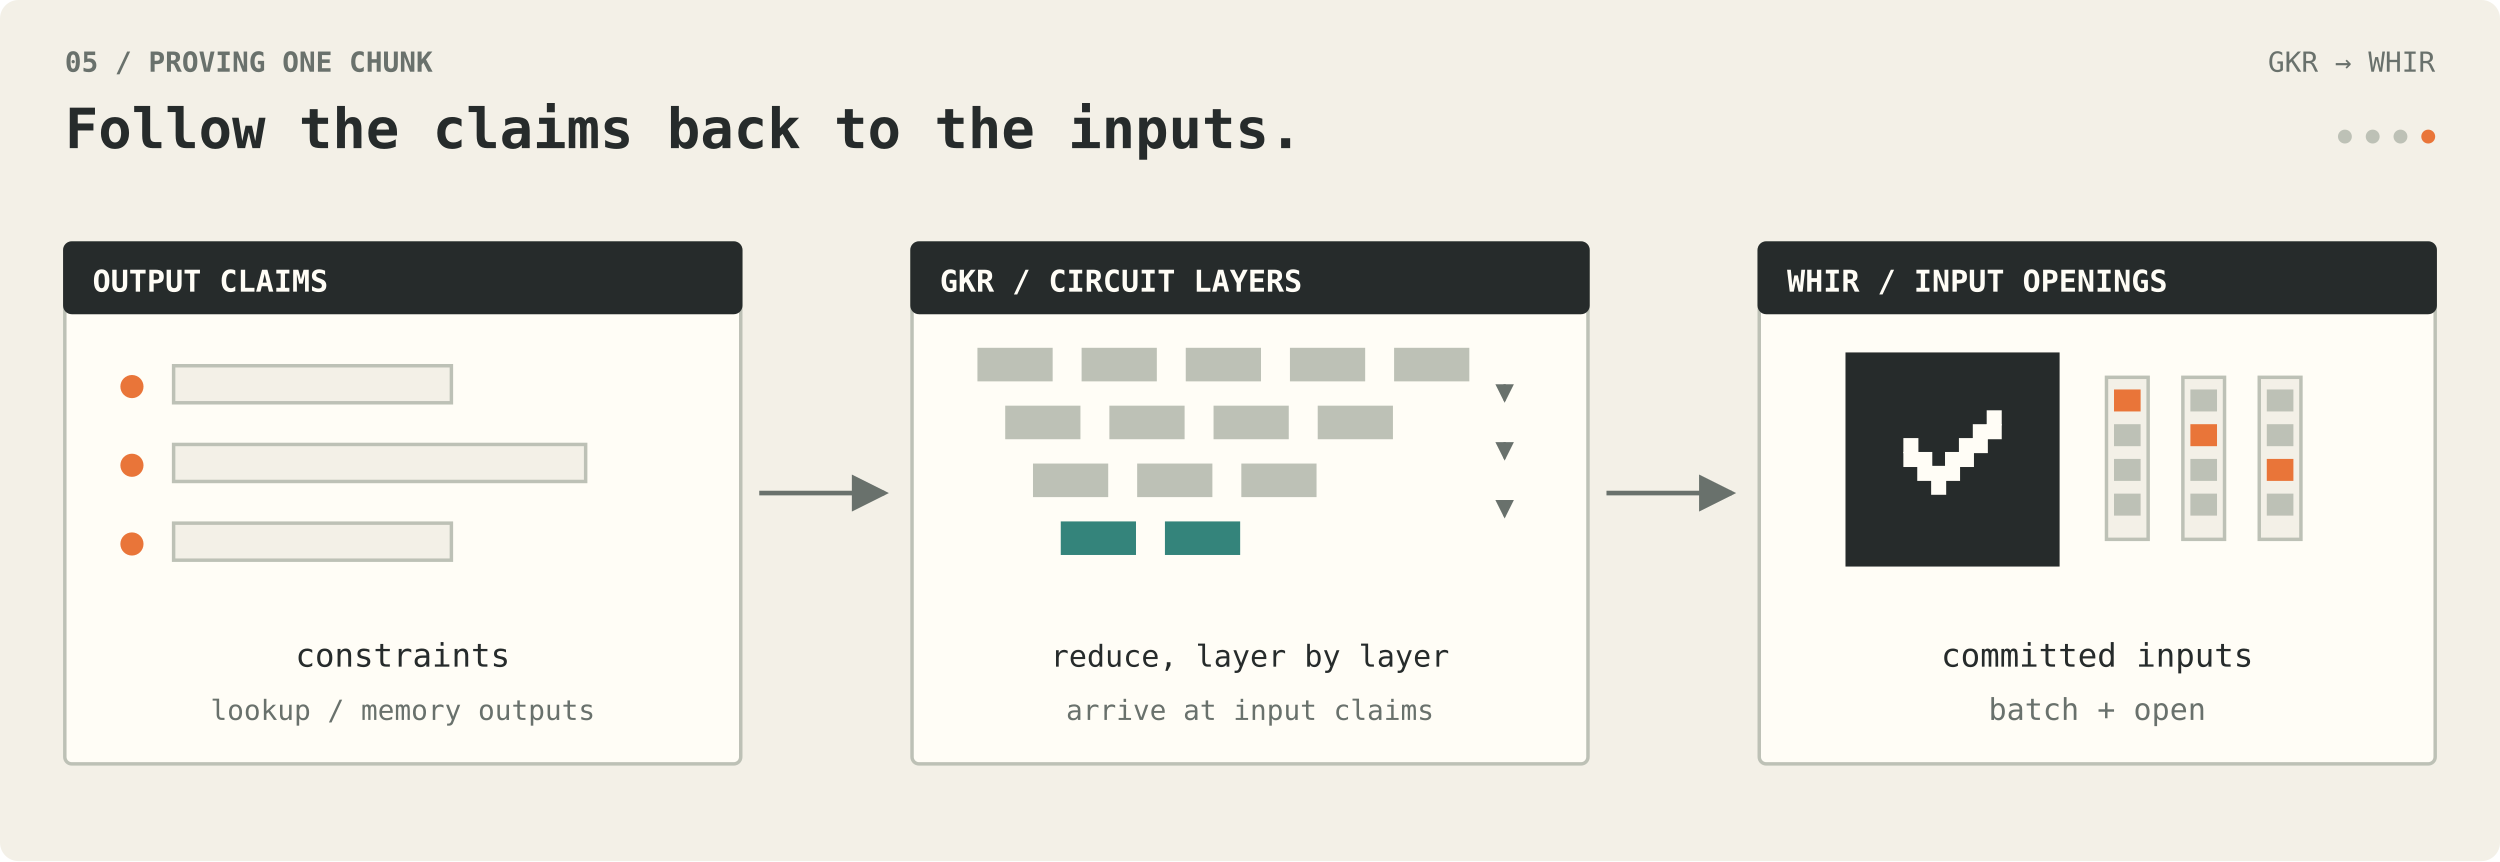
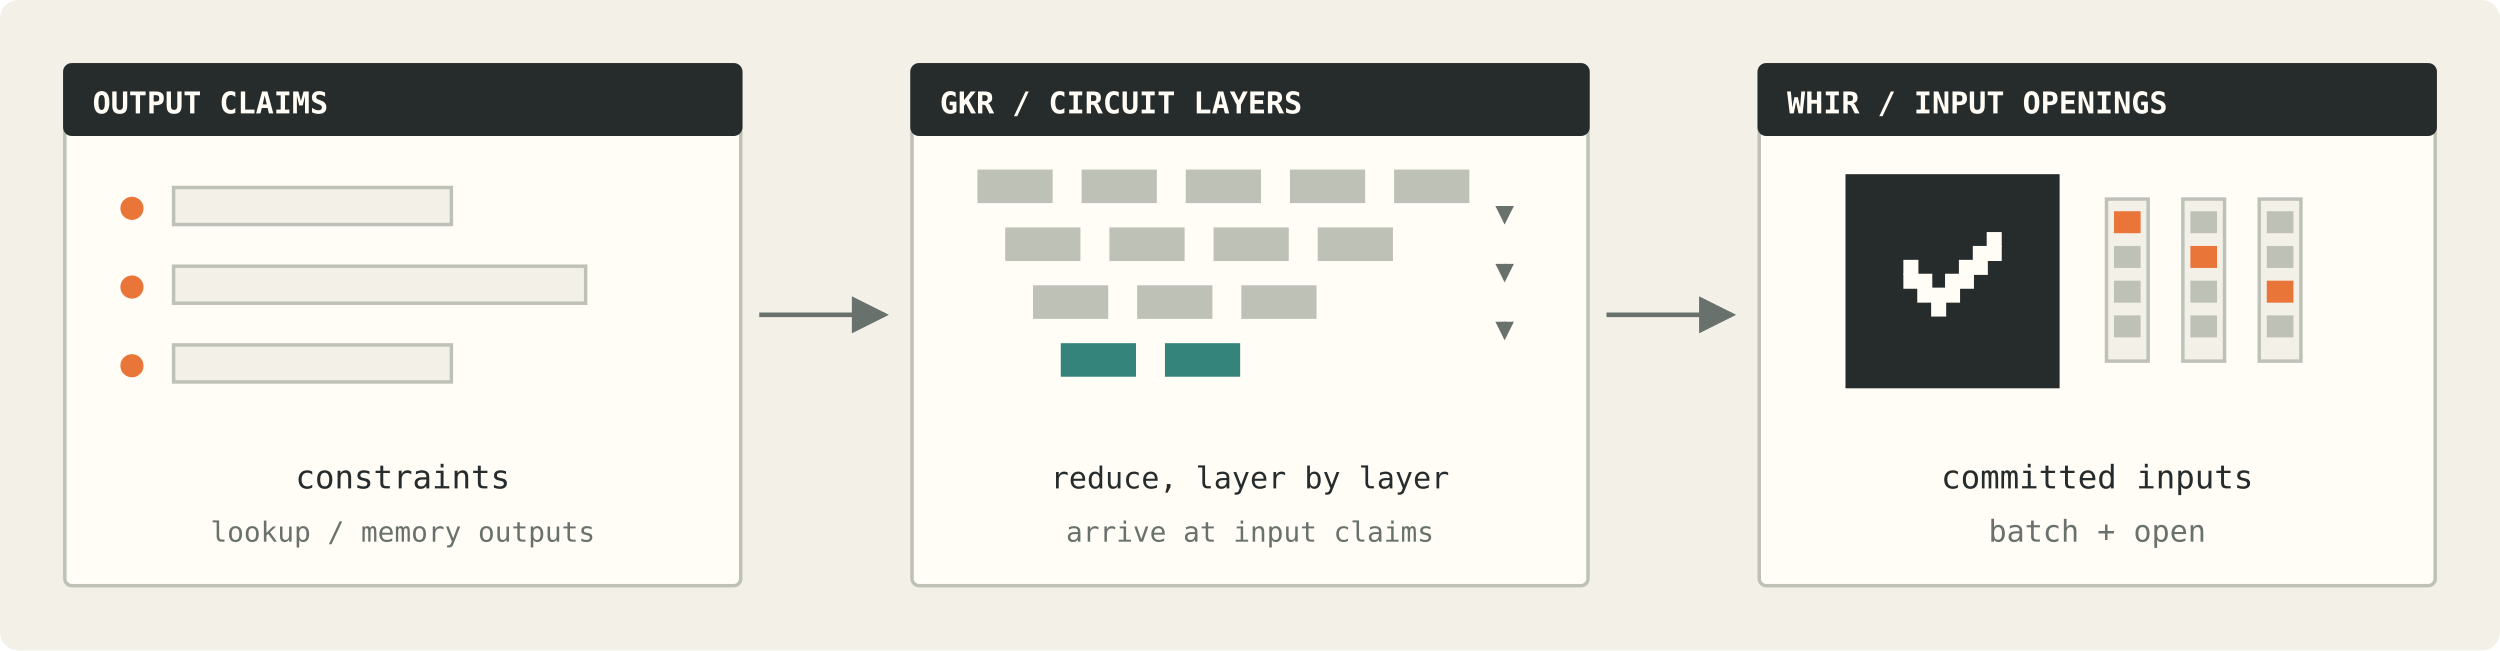
- <svg xmlns="http://www.w3.org/2000/svg" width="1080" height="372" viewBox="0 0 1080 372" role="img" aria-labelledby="title desc">
+ <svg xmlns="http://www.w3.org/2000/svg" width="1080" height="281" viewBox="0 77 1080 281" role="img" aria-labelledby="title desc">
  <defs>
    <marker id="arrow" markerWidth="8" markerHeight="8" refX="7" refY="4" orient="auto">
      <path d="M0 0 8 4 0 8" fill="#69716c" />
    </marker>
  </defs>
-   <rect width="1080" height="372" rx="8" fill="#f3f0e7" />
+   <rect y="77" width="1080" height="281" rx="8" fill="#f3f0e7" />
  <g font-family="Menlo, Consolas, monospace">
-     <text x="28" y="31" font-size="12" fill="#69716c" text-anchor="start" font-weight="700">05 / PROVING ONE CHUNK</text>
-     <text x="28" y="64" font-size="24" fill="#262b2b" text-anchor="start" font-weight="700">Follow the claims back to the inputs.</text>
-     <text x="1052" y="31" font-size="12" fill="#69716c" text-anchor="end" font-weight="400">GKR → WHIR</text>
-     <circle cx="1049" cy="59" r="3" fill="#e97539" />
-     <circle cx="1037" cy="59" r="3" fill="#bdc1b6" />
-     <circle cx="1025" cy="59" r="3" fill="#bdc1b6" />
-     <circle cx="1013" cy="59" r="3" fill="#bdc1b6" />
    <rect x="28" y="105" width="292" height="225" rx="3" fill="#fffdf6" stroke="#bdc1b6" stroke-width="1.5" />
    <rect x="28" y="105" width="292" height="30" rx="3" fill="#262b2b" stroke="#262b2b" stroke-width="1.5" />
    <text x="40" y="126" font-size="13" fill="#fffdf6" text-anchor="start" font-weight="700">OUTPUT CLAIMS</text>
    <rect x="394" y="105" width="292" height="225" rx="3" fill="#fffdf6" stroke="#bdc1b6" stroke-width="1.5" />
    <rect x="394" y="105" width="292" height="30" rx="3" fill="#262b2b" stroke="#262b2b" stroke-width="1.5" />
    <text x="406" y="126" font-size="13" fill="#fffdf6" text-anchor="start" font-weight="700">GKR / CIRCUIT LAYERS</text>
    <rect x="760" y="105" width="292" height="225" rx="3" fill="#fffdf6" stroke="#bdc1b6" stroke-width="1.5" />
    <rect x="760" y="105" width="292" height="30" rx="3" fill="#262b2b" stroke="#262b2b" stroke-width="1.5" />
    <text x="772" y="126" font-size="13" fill="#fffdf6" text-anchor="start" font-weight="700">WHIR / INPUT OPENINGS</text>
    <circle cx="57" cy="167" r="5" fill="#e97539" />
    <rect x="75" y="158" width="120" height="16" rx="0" fill="#f3f0e7" stroke="#bdc1b6" stroke-width="1.5" />
    <circle cx="57" cy="201" r="5" fill="#e97539" />
    <rect x="75" y="192" width="178" height="16" rx="0" fill="#f3f0e7" stroke="#bdc1b6" stroke-width="1.5" />
    <circle cx="57" cy="235" r="5" fill="#e97539" />
    <rect x="75" y="226" width="120" height="16" rx="0" fill="#f3f0e7" stroke="#bdc1b6" stroke-width="1.5" />
    <text x="174" y="288" font-size="14" fill="#262b2b" text-anchor="middle" font-weight="400">constraints</text>
    <text x="174" y="311" font-size="12" fill="#69716c" text-anchor="middle" font-weight="400">lookup / memory outputs</text>
    <path d="M328 213 L382 213" fill="none" stroke="#69716c" stroke-width="2" marker-end="url(#arrow)" />
    <rect x="423" y="151" width="31" height="13" rx="0" fill="#bdc1b6" stroke="#bdc1b6" stroke-width="1.5" />
    <rect x="468" y="151" width="31" height="13" rx="0" fill="#bdc1b6" stroke="#bdc1b6" stroke-width="1.5" />
    <rect x="513" y="151" width="31" height="13" rx="0" fill="#bdc1b6" stroke="#bdc1b6" stroke-width="1.5" />
    <rect x="558" y="151" width="31" height="13" rx="0" fill="#bdc1b6" stroke="#bdc1b6" stroke-width="1.5" />
    <rect x="603" y="151" width="31" height="13" rx="0" fill="#bdc1b6" stroke="#bdc1b6" stroke-width="1.5" />
    <path d="M650 166 L650 173" fill="none" stroke="#69716c" stroke-width="1" marker-end="url(#arrow)" />
    <rect x="435" y="176" width="31" height="13" rx="0" fill="#bdc1b6" stroke="#bdc1b6" stroke-width="1.5" />
    <rect x="480" y="176" width="31" height="13" rx="0" fill="#bdc1b6" stroke="#bdc1b6" stroke-width="1.5" />
    <rect x="525" y="176" width="31" height="13" rx="0" fill="#bdc1b6" stroke="#bdc1b6" stroke-width="1.5" />
    <rect x="570" y="176" width="31" height="13" rx="0" fill="#bdc1b6" stroke="#bdc1b6" stroke-width="1.5" />
    <path d="M650 191 L650 198" fill="none" stroke="#69716c" stroke-width="1" marker-end="url(#arrow)" />
    <rect x="447" y="201" width="31" height="13" rx="0" fill="#bdc1b6" stroke="#bdc1b6" stroke-width="1.5" />
    <rect x="492" y="201" width="31" height="13" rx="0" fill="#bdc1b6" stroke="#bdc1b6" stroke-width="1.5" />
    <rect x="537" y="201" width="31" height="13" rx="0" fill="#bdc1b6" stroke="#bdc1b6" stroke-width="1.5" />
    <path d="M650 216 L650 223" fill="none" stroke="#69716c" stroke-width="1" marker-end="url(#arrow)" />
    <rect x="459" y="226" width="31" height="13" rx="0" fill="#34847b" stroke="#34847b" stroke-width="1.5" />
    <rect x="504" y="226" width="31" height="13" rx="0" fill="#34847b" stroke="#34847b" stroke-width="1.5" />
    <text x="540" y="288" font-size="13" fill="#262b2b" text-anchor="middle" font-weight="400">reduce, layer by layer</text>
    <text x="540" y="311" font-size="12" fill="#69716c" text-anchor="middle" font-weight="400">arrive at input claims</text>
    <path d="M694 213 L748 213" fill="none" stroke="#69716c" stroke-width="2" marker-end="url(#arrow)" />
    <rect x="798" y="153" width="91" height="91" rx="0" fill="#262b2b" stroke="#262b2b" stroke-width="1.5" />
    <rect x="859" y="178" width="5" height="5" rx="0" fill="#fffdf6" stroke="#fffdf6" stroke-width="1.5" />
    <rect x="853" y="184" width="5" height="5" rx="0" fill="#fffdf6" stroke="#fffdf6" stroke-width="1.5" />
    <rect x="859" y="184" width="5" height="5" rx="0" fill="#fffdf6" stroke="#fffdf6" stroke-width="1.5" />
    <rect x="823" y="190" width="5" height="5" rx="0" fill="#fffdf6" stroke="#fffdf6" stroke-width="1.5" />
    <rect x="847" y="190" width="5" height="5" rx="0" fill="#fffdf6" stroke="#fffdf6" stroke-width="1.5" />
    <rect x="853" y="190" width="5" height="5" rx="0" fill="#fffdf6" stroke="#fffdf6" stroke-width="1.5" />
    <rect x="823" y="196" width="5" height="5" rx="0" fill="#fffdf6" stroke="#fffdf6" stroke-width="1.5" />
    <rect x="829" y="196" width="5" height="5" rx="0" fill="#fffdf6" stroke="#fffdf6" stroke-width="1.5" />
    <rect x="841" y="196" width="5" height="5" rx="0" fill="#fffdf6" stroke="#fffdf6" stroke-width="1.5" />
    <rect x="847" y="196" width="5" height="5" rx="0" fill="#fffdf6" stroke="#fffdf6" stroke-width="1.5" />
    <rect x="829" y="202" width="5" height="5" rx="0" fill="#fffdf6" stroke="#fffdf6" stroke-width="1.5" />
    <rect x="835" y="202" width="5" height="5" rx="0" fill="#fffdf6" stroke="#fffdf6" stroke-width="1.5" />
    <rect x="841" y="202" width="5" height="5" rx="0" fill="#fffdf6" stroke="#fffdf6" stroke-width="1.5" />
    <rect x="835" y="208" width="5" height="5" rx="0" fill="#fffdf6" stroke="#fffdf6" stroke-width="1.5" />
    <rect x="910" y="163" width="18" height="70" rx="0" fill="#f3f0e7" stroke="#bdc1b6" stroke-width="1.5" />
    <rect x="914" y="169" width="10" height="8" rx="0" fill="#e97539" stroke="#e97539" stroke-width="1.5" />
    <rect x="914" y="184" width="10" height="8" rx="0" fill="#bdc1b6" stroke="#bdc1b6" stroke-width="1.5" />
    <rect x="914" y="199" width="10" height="8" rx="0" fill="#bdc1b6" stroke="#bdc1b6" stroke-width="1.5" />
    <rect x="914" y="214" width="10" height="8" rx="0" fill="#bdc1b6" stroke="#bdc1b6" stroke-width="1.5" />
    <rect x="943" y="163" width="18" height="70" rx="0" fill="#f3f0e7" stroke="#bdc1b6" stroke-width="1.5" />
    <rect x="947" y="169" width="10" height="8" rx="0" fill="#bdc1b6" stroke="#bdc1b6" stroke-width="1.5" />
    <rect x="947" y="184" width="10" height="8" rx="0" fill="#e97539" stroke="#e97539" stroke-width="1.5" />
    <rect x="947" y="199" width="10" height="8" rx="0" fill="#bdc1b6" stroke="#bdc1b6" stroke-width="1.5" />
    <rect x="947" y="214" width="10" height="8" rx="0" fill="#bdc1b6" stroke="#bdc1b6" stroke-width="1.5" />
    <rect x="976" y="163" width="18" height="70" rx="0" fill="#f3f0e7" stroke="#bdc1b6" stroke-width="1.5" />
    <rect x="980" y="169" width="10" height="8" rx="0" fill="#bdc1b6" stroke="#bdc1b6" stroke-width="1.5" />
    <rect x="980" y="184" width="10" height="8" rx="0" fill="#bdc1b6" stroke="#bdc1b6" stroke-width="1.5" />
    <rect x="980" y="199" width="10" height="8" rx="0" fill="#e97539" stroke="#e97539" stroke-width="1.5" />
    <rect x="980" y="214" width="10" height="8" rx="0" fill="#bdc1b6" stroke="#bdc1b6" stroke-width="1.5" />
    <text x="906" y="288" font-size="14" fill="#262b2b" text-anchor="middle" font-weight="400">committed inputs</text>
    <text x="906" y="311" font-size="13" fill="#69716c" text-anchor="middle" font-weight="400">batch + open</text>
  </g>
</svg>
